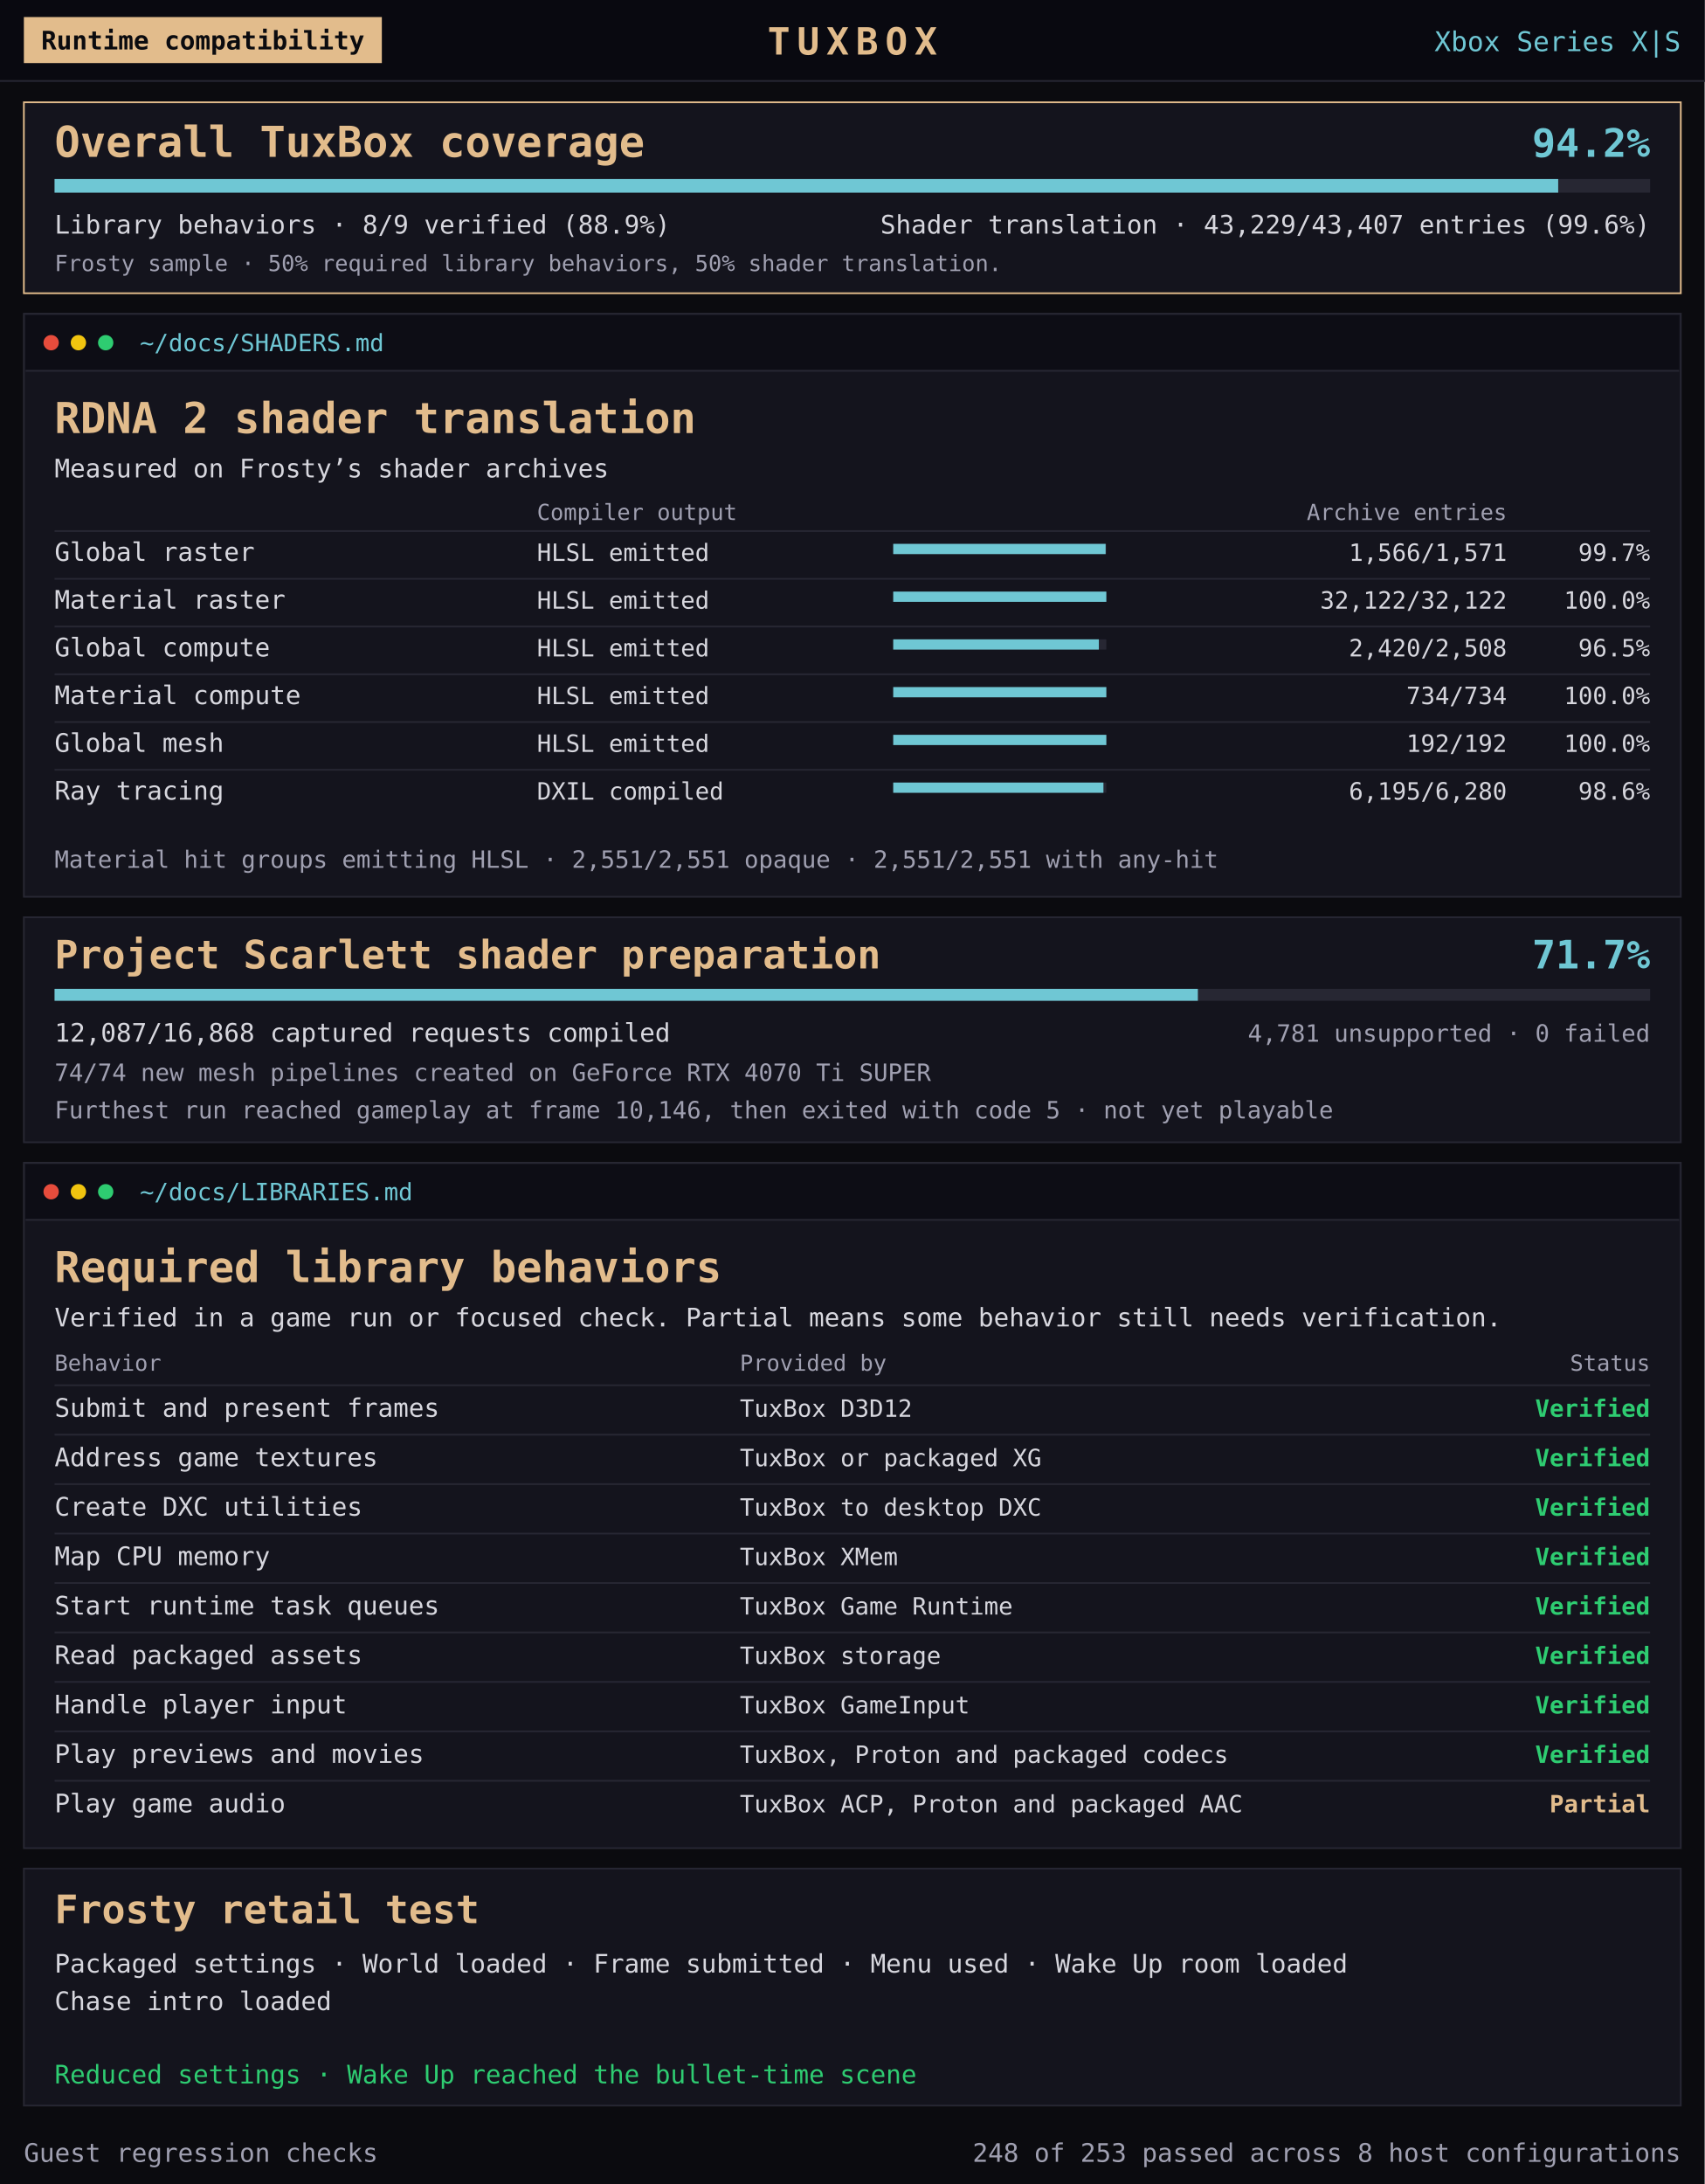
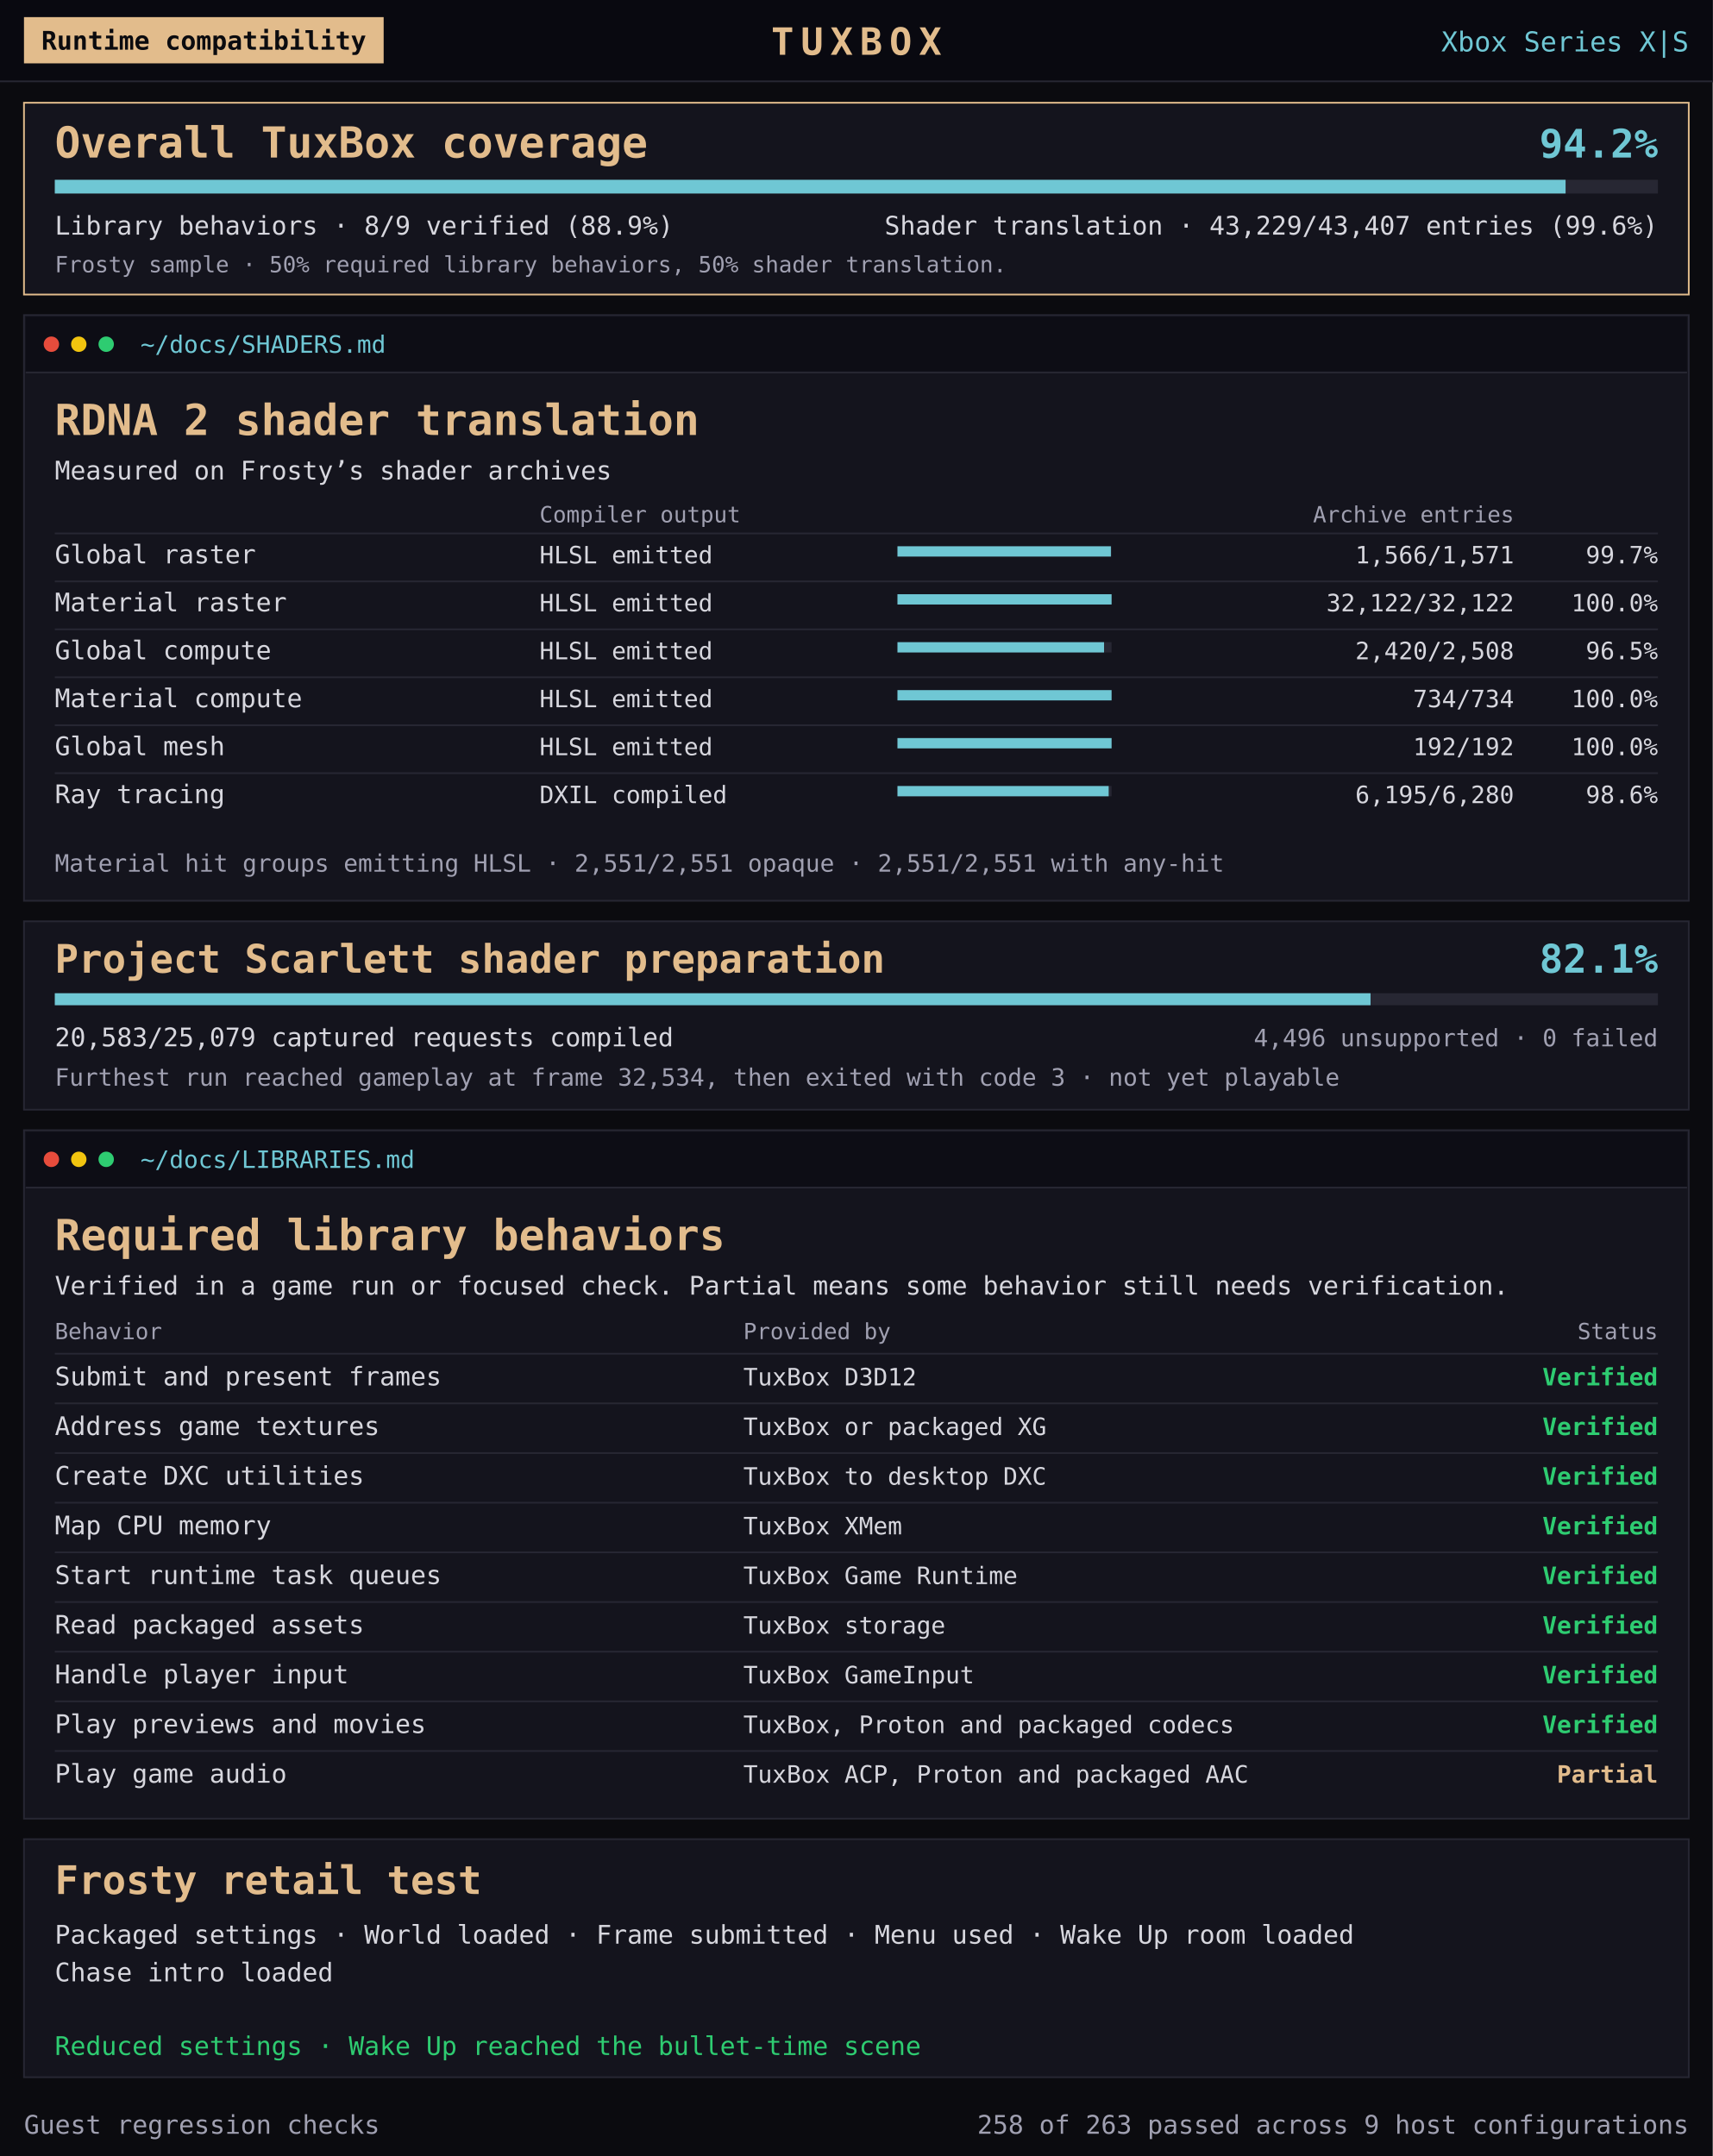
- <svg xmlns="http://www.w3.org/2000/svg" role="img" font-family="'Terminess Nerd Font Mono', 'DejaVu Sans Mono', Consolas, monospace" aria-labelledby="map-title map-description" viewBox="0 0 1000 1281" width="1000" height="1281">
-   <rect x="0" y="0" width="1000" height="1281" fill="#0b0b0f" />
+ <svg xmlns="http://www.w3.org/2000/svg" role="img" font-family="'Terminess Nerd Font Mono', 'DejaVu Sans Mono', Consolas, monospace" aria-labelledby="map-title map-description" viewBox="0 0 1000 1259" width="1000" height="1259">
+   <rect x="0" y="0" width="1000" height="1259" fill="#0b0b0f" />
  <rect x="0" y="0" width="1000" height="48" fill="#090910" />
  <rect x="0" y="47" width="1000" height="1" fill="#272733" />
  <rect x="14" y="10" width="210" height="27" fill="#e2bc8c" />
  <text x="119" y="29" fill="#0b0b0f" font-size="15" text-anchor="middle" font-weight="bold">Runtime compatibility</text>
  <text x="500" y="32" fill="#e2bc8c" font-size="22" text-anchor="middle" font-weight="bold" letter-spacing="4">TUXBOX</text>
  <text x="986" y="30" fill="#6fc7d4" font-size="16" text-anchor="end" font-weight="normal">Xbox Series X|S</text>
  <g transform="translate(14 60)">
    <rect x="0" y="0" width="972" height="112" fill="#14141d" stroke="#e2bc8c" />
    <text x="18" y="32" fill="#e2bc8c" font-size="25" text-anchor="start" font-weight="bold">Overall TuxBox coverage</text>
    <text x="954" y="32" fill="#6fc7d4" font-size="23" text-anchor="end" font-weight="bold">94.2%</text>
    <rect x="18" y="45" width="936" height="8" fill="#272733" />
    <rect x="18" y="45" width="882.081" height="8" fill="#6fc7d4" />
    <text x="18" y="77" fill="#d7d7de" font-size="15" text-anchor="start" font-weight="normal">Library behaviors · 8/9 verified (88.9%)</text>
    <text x="954" y="77" fill="#d7d7de" font-size="15" text-anchor="end" font-weight="normal">Shader translation · 43,229/43,407 entries (99.6%)</text>
    <text x="18" y="99" fill="#a0a0b1" font-size="13" text-anchor="start" font-weight="normal">Frosty sample · 50% required library behaviors, 50% shader translation.</text>
  </g>
  <g transform="translate(14 184)">
    <rect x="0" y="0" width="972" height="342" fill="#14141d" stroke="#272733" stroke-width="1" />
    <rect x="1" y="1" width="970" height="32" fill="#0d0d15" />
    <rect x="1" y="33" width="970" height="1" fill="#272733" />
    <circle cx="16" cy="17" r="4.5" fill="#e74c3c" />
    <circle cx="32" cy="17" r="4.5" fill="#f1c40f" />
    <circle cx="48" cy="17" r="4.5" fill="#2ecc71" />
    <text x="68" y="22" fill="#6fc7d4" font-size="14" text-anchor="start" font-weight="normal">~/docs/SHADERS.md</text>
    <text x="18" y="70" fill="#e2bc8c" font-size="25" text-anchor="start" font-weight="bold">RDNA 2 shader translation</text>
    <text x="18" y="96" fill="#d7d7de" font-size="15" text-anchor="start" font-weight="normal">Measured on Frosty’s shader archives</text>
    <text x="301" y="121" fill="#a0a0b1" font-size="13" text-anchor="start" font-weight="normal">Compiler output</text>
    <text x="870" y="121" fill="#a0a0b1" font-size="13" text-anchor="end" font-weight="normal">Archive entries</text>
    <g>
      <rect x="18" y="127" width="936" height="1" fill="#272733" />
      <text x="18" y="145" fill="#d7d7de" font-size="15" text-anchor="start" font-weight="normal">Global raster</text>
      <text x="301" y="145" fill="#d7d7de" font-size="14" text-anchor="start" font-weight="normal">HLSL emitted</text>
      <rect x="510" y="135" width="125" height="6" fill="#272733" />
      <rect x="510" y="135" width="124.602" height="6" fill="#6fc7d4" />
      <text x="870" y="145" fill="#d7d7de" font-size="14" text-anchor="end" font-weight="normal">1,566/1,571</text>
      <text x="954" y="145" fill="#d7d7de" font-size="14" text-anchor="end" font-weight="normal">99.7%</text>
    </g>
    <g>
      <rect x="18" y="155" width="936" height="1" fill="#272733" />
      <text x="18" y="173" fill="#d7d7de" font-size="15" text-anchor="start" font-weight="normal">Material raster</text>
      <text x="301" y="173" fill="#d7d7de" font-size="14" text-anchor="start" font-weight="normal">HLSL emitted</text>
      <rect x="510" y="163" width="125" height="6" fill="#272733" />
      <rect x="510" y="163" width="125.0" height="6" fill="#6fc7d4" />
      <text x="870" y="173" fill="#d7d7de" font-size="14" text-anchor="end" font-weight="normal">32,122/32,122</text>
      <text x="954" y="173" fill="#d7d7de" font-size="14" text-anchor="end" font-weight="normal">100.0%</text>
    </g>
    <g>
      <rect x="18" y="183" width="936" height="1" fill="#272733" />
      <text x="18" y="201" fill="#d7d7de" font-size="15" text-anchor="start" font-weight="normal">Global compute</text>
      <text x="301" y="201" fill="#d7d7de" font-size="14" text-anchor="start" font-weight="normal">HLSL emitted</text>
      <rect x="510" y="191" width="125" height="6" fill="#272733" />
      <rect x="510" y="191" width="120.614" height="6" fill="#6fc7d4" />
      <text x="870" y="201" fill="#d7d7de" font-size="14" text-anchor="end" font-weight="normal">2,420/2,508</text>
      <text x="954" y="201" fill="#d7d7de" font-size="14" text-anchor="end" font-weight="normal">96.5%</text>
    </g>
    <g>
      <rect x="18" y="211" width="936" height="1" fill="#272733" />
      <text x="18" y="229" fill="#d7d7de" font-size="15" text-anchor="start" font-weight="normal">Material compute</text>
      <text x="301" y="229" fill="#d7d7de" font-size="14" text-anchor="start" font-weight="normal">HLSL emitted</text>
      <rect x="510" y="219" width="125" height="6" fill="#272733" />
      <rect x="510" y="219" width="125.0" height="6" fill="#6fc7d4" />
      <text x="870" y="229" fill="#d7d7de" font-size="14" text-anchor="end" font-weight="normal">734/734</text>
      <text x="954" y="229" fill="#d7d7de" font-size="14" text-anchor="end" font-weight="normal">100.0%</text>
    </g>
    <g>
      <rect x="18" y="239" width="936" height="1" fill="#272733" />
      <text x="18" y="257" fill="#d7d7de" font-size="15" text-anchor="start" font-weight="normal">Global mesh</text>
      <text x="301" y="257" fill="#d7d7de" font-size="14" text-anchor="start" font-weight="normal">HLSL emitted</text>
      <rect x="510" y="247" width="125" height="6" fill="#272733" />
      <rect x="510" y="247" width="125.0" height="6" fill="#6fc7d4" />
      <text x="870" y="257" fill="#d7d7de" font-size="14" text-anchor="end" font-weight="normal">192/192</text>
      <text x="954" y="257" fill="#d7d7de" font-size="14" text-anchor="end" font-weight="normal">100.0%</text>
    </g>
    <g>
      <rect x="18" y="267" width="936" height="1" fill="#272733" />
      <text x="18" y="285" fill="#d7d7de" font-size="15" text-anchor="start" font-weight="normal">Ray tracing</text>
      <text x="301" y="285" fill="#d7d7de" font-size="14" text-anchor="start" font-weight="normal">DXIL compiled</text>
      <rect x="510" y="275" width="125" height="6" fill="#272733" />
      <rect x="510" y="275" width="123.308" height="6" fill="#6fc7d4" />
      <text x="870" y="285" fill="#d7d7de" font-size="14" text-anchor="end" font-weight="normal">6,195/6,280</text>
      <text x="954" y="285" fill="#d7d7de" font-size="14" text-anchor="end" font-weight="normal">98.6%</text>
    </g>
    <text x="18" y="325" fill="#a0a0b1" font-size="14" text-anchor="start" font-weight="normal">Material hit groups emitting HLSL · 2,551/2,551 opaque · 2,551/2,551 with any-hit</text>
  </g>
  <g transform="translate(14 538)">
-     <rect x="0" y="0" width="972" height="132" fill="#14141d" stroke="#272733" />
+     <rect x="0" y="0" width="972" height="110" fill="#14141d" stroke="#272733" />
    <text x="18" y="30" fill="#e2bc8c" font-size="23" text-anchor="start" font-weight="bold">Project Scarlett shader preparation</text>
-     <text x="954" y="30" fill="#6fc7d4" font-size="23" text-anchor="end" font-weight="bold">71.7%</text>
+     <text x="954" y="30" fill="#6fc7d4" font-size="23" text-anchor="end" font-weight="bold">82.1%</text>
    <rect x="18" y="42" width="936" height="7" fill="#272733" />
-     <rect x="18" y="42" width="670.704" height="7" fill="#6fc7d4" />
-     <text x="18" y="73" fill="#d7d7de" font-size="15" text-anchor="start" font-weight="normal">12,087/16,868 captured requests compiled</text>
-     <text x="954" y="73" fill="#a0a0b1" font-size="14" text-anchor="end" font-weight="normal">4,781 unsupported · 0 failed</text>
-     <text x="18" y="96" fill="#a0a0b1" font-size="14" text-anchor="start" font-weight="normal">74/74 new mesh pipelines created on GeForce RTX 4070 Ti SUPER</text>
-     <text x="18" y="118" fill="#a0a0b1" font-size="14" text-anchor="start" font-weight="normal">Furthest run reached gameplay at frame 10,146, then exited with code 5 · not yet playable</text>
+     <rect x="18" y="42" width="768.2" height="7" fill="#6fc7d4" />
+     <text x="18" y="73" fill="#d7d7de" font-size="15" text-anchor="start" font-weight="normal">20,583/25,079 captured requests compiled</text>
+     <text x="954" y="73" fill="#a0a0b1" font-size="14" text-anchor="end" font-weight="normal">4,496 unsupported · 0 failed</text>
+     <text x="18" y="96" fill="#a0a0b1" font-size="14" text-anchor="start" font-weight="normal">Furthest run reached gameplay at frame 32,534, then exited with code 3 · not yet playable</text>
  </g>
-   <g transform="translate(14 682)">
+   <g transform="translate(14 660)">
    <rect x="0" y="0" width="972" height="402" fill="#14141d" stroke="#272733" stroke-width="1" />
    <rect x="1" y="1" width="970" height="32" fill="#0d0d15" />
    <rect x="1" y="33" width="970" height="1" fill="#272733" />
    <circle cx="16" cy="17" r="4.5" fill="#e74c3c" />
    <circle cx="32" cy="17" r="4.5" fill="#f1c40f" />
    <circle cx="48" cy="17" r="4.5" fill="#2ecc71" />
    <text x="68" y="22" fill="#6fc7d4" font-size="14" text-anchor="start" font-weight="normal">~/docs/LIBRARIES.md</text>
    <text x="18" y="70" fill="#e2bc8c" font-size="25" text-anchor="start" font-weight="bold">Required library behaviors</text>
    <text x="18" y="96" fill="#d7d7de" font-size="15" text-anchor="start" font-weight="normal">Verified in a game run or focused check. Partial means some behavior still needs verification.</text>
    <text x="18" y="122" fill="#a0a0b1" font-size="13" text-anchor="start" font-weight="normal">Behavior</text>
    <text x="420" y="122" fill="#a0a0b1" font-size="13" text-anchor="start" font-weight="normal">Provided by</text>
    <text x="954" y="122" fill="#a0a0b1" font-size="13" text-anchor="end" font-weight="normal">Status</text>
    <g>
      <rect x="18" y="130" width="936" height="1" fill="#272733" />
      <text x="18" y="149" fill="#d7d7de" font-size="15" text-anchor="start" font-weight="normal">Submit and present frames</text>
      <text x="420" y="149" fill="#d7d7de" font-size="14" text-anchor="start" font-weight="normal">TuxBox D3D12</text>
      <text x="954" y="149" fill="#2ecc71" font-size="14" text-anchor="end" font-weight="bold">Verified</text>
    </g>
    <g>
      <rect x="18" y="159" width="936" height="1" fill="#272733" />
      <text x="18" y="178" fill="#d7d7de" font-size="15" text-anchor="start" font-weight="normal">Address game textures</text>
      <text x="420" y="178" fill="#d7d7de" font-size="14" text-anchor="start" font-weight="normal">TuxBox or packaged XG</text>
      <text x="954" y="178" fill="#2ecc71" font-size="14" text-anchor="end" font-weight="bold">Verified</text>
    </g>
    <g>
      <rect x="18" y="188" width="936" height="1" fill="#272733" />
      <text x="18" y="207" fill="#d7d7de" font-size="15" text-anchor="start" font-weight="normal">Create DXC utilities</text>
      <text x="420" y="207" fill="#d7d7de" font-size="14" text-anchor="start" font-weight="normal">TuxBox to desktop DXC</text>
      <text x="954" y="207" fill="#2ecc71" font-size="14" text-anchor="end" font-weight="bold">Verified</text>
    </g>
    <g>
      <rect x="18" y="217" width="936" height="1" fill="#272733" />
      <text x="18" y="236" fill="#d7d7de" font-size="15" text-anchor="start" font-weight="normal">Map CPU memory</text>
      <text x="420" y="236" fill="#d7d7de" font-size="14" text-anchor="start" font-weight="normal">TuxBox XMem</text>
      <text x="954" y="236" fill="#2ecc71" font-size="14" text-anchor="end" font-weight="bold">Verified</text>
    </g>
    <g>
      <rect x="18" y="246" width="936" height="1" fill="#272733" />
      <text x="18" y="265" fill="#d7d7de" font-size="15" text-anchor="start" font-weight="normal">Start runtime task queues</text>
      <text x="420" y="265" fill="#d7d7de" font-size="14" text-anchor="start" font-weight="normal">TuxBox Game Runtime</text>
      <text x="954" y="265" fill="#2ecc71" font-size="14" text-anchor="end" font-weight="bold">Verified</text>
    </g>
    <g>
      <rect x="18" y="275" width="936" height="1" fill="#272733" />
      <text x="18" y="294" fill="#d7d7de" font-size="15" text-anchor="start" font-weight="normal">Read packaged assets</text>
      <text x="420" y="294" fill="#d7d7de" font-size="14" text-anchor="start" font-weight="normal">TuxBox storage</text>
      <text x="954" y="294" fill="#2ecc71" font-size="14" text-anchor="end" font-weight="bold">Verified</text>
    </g>
    <g>
      <rect x="18" y="304" width="936" height="1" fill="#272733" />
      <text x="18" y="323" fill="#d7d7de" font-size="15" text-anchor="start" font-weight="normal">Handle player input</text>
      <text x="420" y="323" fill="#d7d7de" font-size="14" text-anchor="start" font-weight="normal">TuxBox GameInput</text>
      <text x="954" y="323" fill="#2ecc71" font-size="14" text-anchor="end" font-weight="bold">Verified</text>
    </g>
    <g>
      <rect x="18" y="333" width="936" height="1" fill="#272733" />
      <text x="18" y="352" fill="#d7d7de" font-size="15" text-anchor="start" font-weight="normal">Play previews and movies</text>
      <text x="420" y="352" fill="#d7d7de" font-size="14" text-anchor="start" font-weight="normal">TuxBox, Proton and packaged codecs</text>
      <text x="954" y="352" fill="#2ecc71" font-size="14" text-anchor="end" font-weight="bold">Verified</text>
    </g>
    <g>
      <rect x="18" y="362" width="936" height="1" fill="#272733" />
      <text x="18" y="381" fill="#d7d7de" font-size="15" text-anchor="start" font-weight="normal">Play game audio</text>
      <text x="420" y="381" fill="#d7d7de" font-size="14" text-anchor="start" font-weight="normal">TuxBox ACP, Proton and packaged AAC</text>
      <text x="954" y="381" fill="#e2bc8c" font-size="14" text-anchor="end" font-weight="bold">Partial</text>
    </g>
  </g>
-   <g transform="translate(14 1096)">
+   <g transform="translate(14 1074)">
    <rect x="0" y="0" width="972" height="139" fill="#14141d" stroke="#272733" />
    <text x="18" y="32" fill="#e2bc8c" font-size="23" text-anchor="start" font-weight="bold">Frosty retail test</text>
    <text x="18" y="61" fill="#d7d7de" font-size="15" text-anchor="start" font-weight="normal">Packaged settings · World loaded · Frame submitted · Menu used · Wake Up room loaded</text>
    <text x="18" y="83" fill="#d7d7de" font-size="15" text-anchor="start" font-weight="normal">Chase intro loaded</text>
    <text x="18" y="126" fill="#2ecc71" font-size="15" text-anchor="start" font-weight="normal">Reduced settings · Wake Up reached the bullet-time scene</text>
  </g>
-   <g transform="translate(14 1247)">
+   <g transform="translate(14 1225)">
    <text x="0" y="21" fill="#a0a0b1" font-size="15" text-anchor="start" font-weight="normal">Guest regression checks</text>
-     <text x="972" y="21" fill="#a0a0b1" font-size="15" text-anchor="end" font-weight="normal">248 of 253 passed across 8 host configurations</text>
+     <text x="972" y="21" fill="#a0a0b1" font-size="15" text-anchor="end" font-weight="normal">258 of 263 passed across 9 host configurations</text>
  </g>
</svg>
